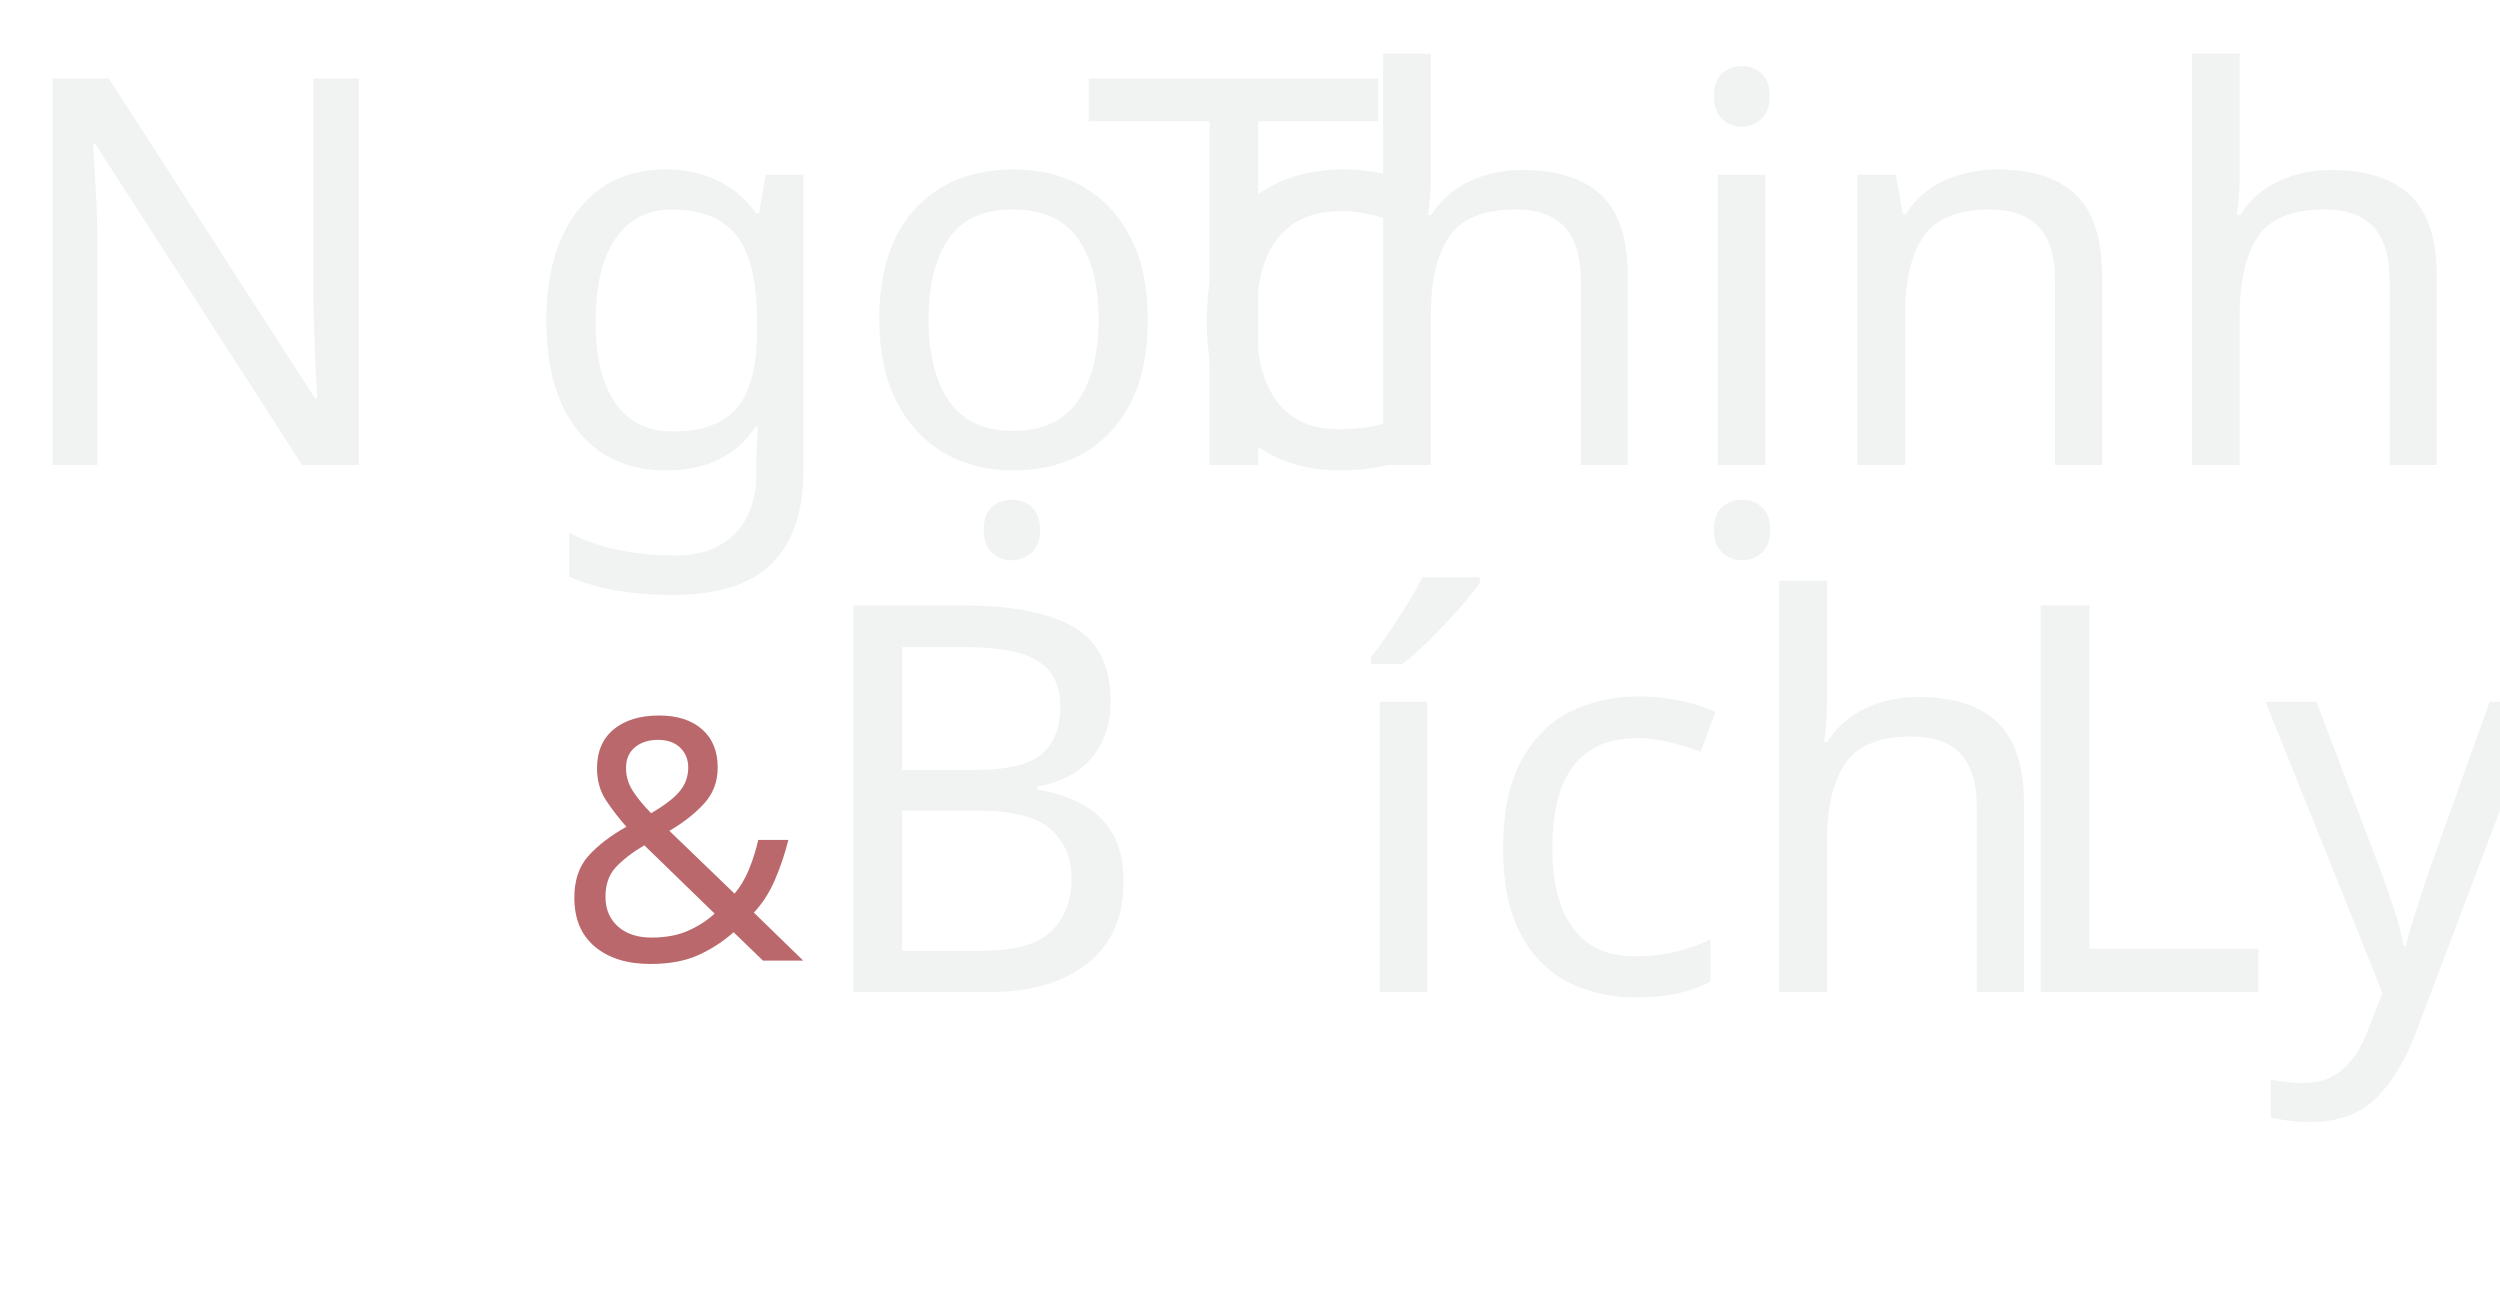
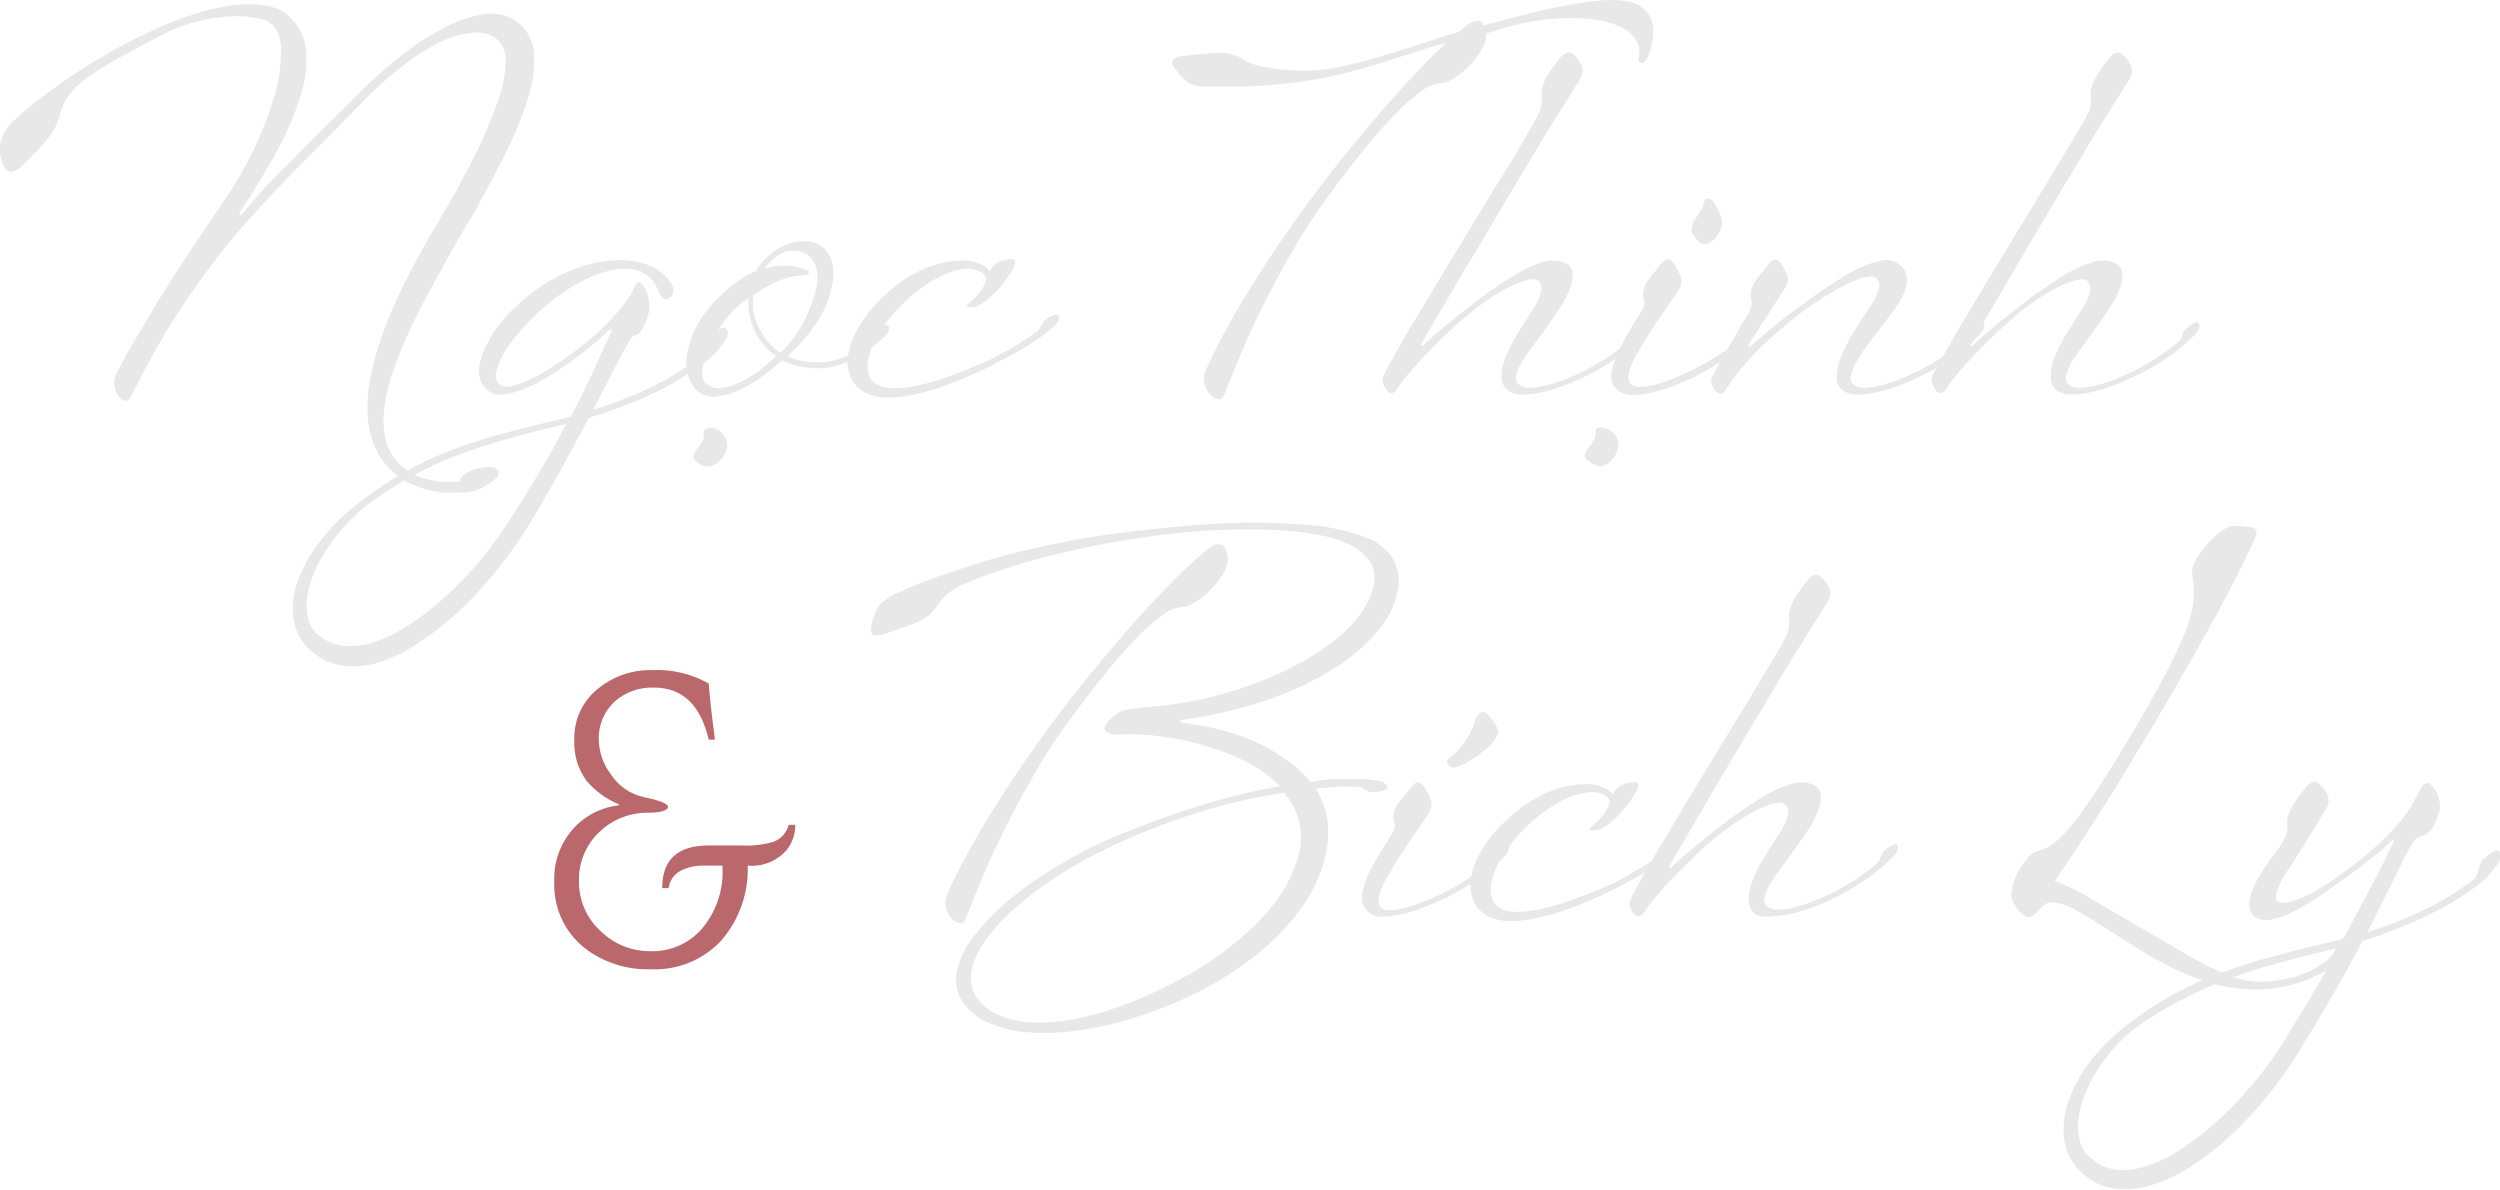
- <svg xmlns="http://www.w3.org/2000/svg" viewBox="0 0 442.74 231.54">
+ <svg xmlns="http://www.w3.org/2000/svg" viewBox="0 0 204.59 97.36">
  <defs>
-     <style>.cls-1{font-size:59.88px;fill:#ba686b;font-family:SFUNovareseBook, SFU Novarese;}.cls-2{font-size:95.88px;fill:#f1f2f2;font-family:SheliaVNF, Shelia VNF;}.cls-3{letter-spacing:0.05em;}.cls-4{letter-spacing:0.11em;}.cls-5{letter-spacing:0.02em;}.cls-6{letter-spacing:0.06em;}.cls-7{letter-spacing:0em;}</style>
+     <style>.cls-1{fill:#e8e8e8;}.cls-2{fill:#ba686b;}</style>
  </defs>
  <g id="Layer_2" data-name="Layer 2">
-     <g id="_1" data-name="1">
-       <text class="cls-1" transform="translate(98.54 170.12)">&amp;</text>
-       <text class="cls-2" transform="translate(0 82.35)">
-         <tspan class="cls-3">N</tspan>
-         <tspan x="91.48" y="0">gọc</tspan>
-         <tspan class="cls-4" x="191.86" y="0">T</tspan>
-         <tspan x="236.8" y="0">hịnh</tspan>
-       </text>
-       <text class="cls-2" transform="translate(141.84 175.68)">
-         <tspan class="cls-5">B</tspan>
-         <tspan x="94.34" y="0">ích </tspan>
-         <tspan class="cls-6" x="210.26" y="0">L</tspan>
-         <tspan class="cls-7" x="259.28" y="0">y</tspan>
-       </text>
+     <g id="BAO">
+       <path class="cls-1" d="M29.72,8.28l-2.43,2.49c-.7.7-1.31,1.32-1.84,1.87L24,14.09l-1.18,1.22c-.38.39-.75.79-1.12,1.19l-1.25,1.37c-1.08,1.2-2.11,2.45-3.08,3.73s-1.86,2.55-2.68,3.81-1.56,2.49-2.22,3.69-1.24,2.31-1.73,3.32c-.14.29-.31.41-.52.37a.91.91,0,0,1-.55-.4,2,2,0,0,1-.31-.89,1.65,1.65,0,0,1,.24-1.08c.3-.57.6-1.12.9-1.66s.62-1.11,1-1.7l1.11-1.88c.4-.66.87-1.41,1.4-2.24s1.14-1.77,1.82-2.8,1.47-2.2,2.37-3.5a33.15,33.15,0,0,0,2.72-4.73,29.16,29.16,0,0,0,1.6-4.26A13.2,13.2,0,0,0,23,4.28a3.5,3.5,0,0,0-.53-2.09,2.46,2.46,0,0,0-1.37-.7,8.72,8.72,0,0,0-2.25-.15,14.26,14.26,0,0,0-2.75.42,12.57,12.57,0,0,0-2.8,1.08c-1.35.69-2.5,1.3-3.46,1.84A26.75,26.75,0,0,0,7.42,6.16,8.93,8.93,0,0,0,5.89,7.47a3.84,3.84,0,0,0-.78,1.29c-.14.42-.25.75-.33,1a4.05,4.05,0,0,1-.31.76,5.23,5.23,0,0,1-.56.82c-.24.3-.6.7-1.07,1.19s-.66.7-1,1a1.87,1.87,0,0,1-.79.51.55.55,0,0,1-.61-.23A3.22,3.22,0,0,1,0,12.54a2.07,2.07,0,0,1,0-.66,2.93,2.93,0,0,1,.2-.7,5.49,5.49,0,0,1,.33-.64A2.72,2.72,0,0,1,1,10c.28-.28.76-.7,1.44-1.28S4,7.52,5,6.8,7.24,5.3,8.61,4.5a43.57,43.57,0,0,1,4.54-2.31A27.06,27.06,0,0,1,16.42,1a15.91,15.91,0,0,1,2.93-.6,8.72,8.72,0,0,1,2.42.06,3.56,3.56,0,0,1,1.73.74A4.23,4.23,0,0,1,25,3.86a8.78,8.78,0,0,1-.31,3.65,23.69,23.69,0,0,1-1.86,4.54,57.76,57.76,0,0,1-3.17,5.25c-.08.11-.1.21-.05.27s.12.05.24-.08q1-1.24,2-2.31T24,13c.72-.73,1.5-1.52,2.34-2.35l2.86-2.85A37.09,37.09,0,0,1,33,4.43a21.54,21.54,0,0,1,3.59-2.28,9.47,9.47,0,0,1,3.11-1,3.65,3.65,0,0,1,2.39.48A3.41,3.41,0,0,1,43.66,4.1a9,9,0,0,1-.41,3.8,29.63,29.63,0,0,1-2.06,5c-.94,1.86-2,3.9-3.34,6.1q-1.22,2.1-2.32,4.11c-.74,1.35-1.4,2.65-2,3.9a36.87,36.87,0,0,0-1.43,3.57,13.61,13.61,0,0,0-.68,3.13,6.69,6.69,0,0,0,.24,2.61,4.11,4.11,0,0,0,1.4,2,4.21,4.21,0,0,0,1.46.78A8.53,8.53,0,0,0,36,39.4a9.53,9.53,0,0,0,1.6,0,.94.94,0,0,1,.19-.35,1.51,1.51,0,0,1,.34-.32,2.31,2.31,0,0,1,.61-.3A4.16,4.16,0,0,1,40,38.22a1.13,1.13,0,0,1,.63.14.41.41,0,0,1,.18.37.6.6,0,0,1-.19.38A5.64,5.64,0,0,1,39.3,40a3.84,3.84,0,0,1-1.66.32c-.33,0-.71,0-1.14,0a9.11,9.11,0,0,1-1.33-.2,8.63,8.63,0,0,1-1.39-.45,5.32,5.32,0,0,1-1.3-.79,5.85,5.85,0,0,1-1.79-2.28,8,8,0,0,1-.62-2.95,13.88,13.88,0,0,1,.39-3.45,27.48,27.48,0,0,1,1.21-3.83,44.6,44.6,0,0,1,1.89-4.1c.72-1.4,1.52-2.8,2.38-4.22q1.7-2.88,2.93-5.36a36.91,36.91,0,0,0,1.87-4.39,10.39,10.39,0,0,0,.64-3.22,2.27,2.27,0,0,0-.73-1.89,2.73,2.73,0,0,0-1.87-.52,6.94,6.94,0,0,0-2.56.68,16.65,16.65,0,0,0-3.08,1.9A31.37,31.37,0,0,0,29.72,8.28Z" />
+       <path class="cls-1" d="M50,27.24c.07-.14.08-.22,0-.26s-.12,0-.2.07c-.37.36-.83.77-1.37,1.22s-1.12.9-1.74,1.34-1.25.86-1.9,1.26a13.28,13.28,0,0,1-1.88.95,5.92,5.92,0,0,1-1.66.45A1.66,1.66,0,0,1,40,32a1.87,1.87,0,0,1-.72-1,3,3,0,0,1,0-1.36,6.62,6.62,0,0,1,.61-1.55,10.9,10.9,0,0,1,1-1.59A13.27,13.27,0,0,1,42.32,25a12.09,12.09,0,0,1,1.49-1.24,13.75,13.75,0,0,1,3.45-1.83,10.56,10.56,0,0,1,3.24-.64,6.3,6.3,0,0,1,2.67.45,3.66,3.66,0,0,1,1.74,1.46.91.91,0,0,1,.19.78.67.67,0,0,1-.43.44.37.37,0,0,1-.51-.12,3.24,3.24,0,0,1-.39-.73,2.42,2.42,0,0,0-1.06-1.2A3.26,3.26,0,0,0,50.86,22a7.84,7.84,0,0,0-2.55.68,14.48,14.48,0,0,0-3.15,1.94,17.74,17.74,0,0,0-2.16,2,14.52,14.52,0,0,0-1.59,2,5.59,5.59,0,0,0-.78,1.74,1,1,0,0,0,.25,1.1,1.18,1.18,0,0,0,.95.14,6.25,6.25,0,0,0,1.42-.48,13.93,13.93,0,0,0,1.69-.93q.89-.55,1.74-1.17c.57-.41,1.1-.82,1.59-1.24s.91-.79,1.24-1.12c.48-.5.88-.93,1.17-1.29s.54-.67.71-.92a5,5,0,0,0,.37-.6l.14-.35a.72.72,0,0,1,.19-.31.28.28,0,0,1,.23-.07.73.73,0,0,1,.31.25,3,3,0,0,1,.48,1.22A2.59,2.59,0,0,1,53,25.91c0,.13-.1.28-.17.46s-.17.35-.26.52a2,2,0,0,1-.33.42.35.35,0,0,1-.34.14c-.07,0-.2.13-.38.44s-.43.72-.72,1.26-.63,1.19-1,1.94-.8,1.56-1.26,2.45a34.18,34.18,0,0,0,3.31-1.21c1-.41,1.82-.82,2.54-1.21A19.21,19.21,0,0,0,56.2,30l1.15-.82a.8.8,0,0,0,.27-.37l.15-.49c0-.16.11-.32.17-.48a1,1,0,0,1,.26-.37l.48-.38a1.36,1.36,0,0,1,.4-.24.34.34,0,0,1,.3,0,.51.51,0,0,1,.19.36,1,1,0,0,1-.12.46,4.33,4.33,0,0,1-.42.64,5.91,5.91,0,0,1-.64.72,10.13,10.13,0,0,1-.79.68l-1.11.76a19.34,19.34,0,0,1-1.87,1.13q-1.14.61-2.73,1.29a38.74,38.74,0,0,1-3.69,1.29c-.73,1.39-1.54,2.88-2.41,4.45S44,41.82,43,43.41A34.79,34.79,0,0,1,40.37,47a29.73,29.73,0,0,1-3,3.19,24.5,24.5,0,0,1-3.21,2.48A12.88,12.88,0,0,1,31,54.21a6.74,6.74,0,0,1-3,.26,4.82,4.82,0,0,1-2.59-1.26A4.29,4.29,0,0,1,24,50.53a6.76,6.76,0,0,1,.46-3.23,12.44,12.44,0,0,1,2-3.34,17.74,17.74,0,0,1,3.15-3,30.59,30.59,0,0,1,3.57-2.37,27.92,27.92,0,0,1,3.7-1.73,41.1,41.1,0,0,1,4.34-1.4q2.39-.63,5.5-1.36c.75-1.45,1.39-2.76,1.92-3.92S49.59,28,50,27.24Zm-8.53,15.7q1.5-2.31,2.72-4.37t2.15-3.89c-1.87.45-3.56.88-5.07,1.31s-2.91.9-4.2,1.41a27.58,27.58,0,0,0-3.63,1.71,32.94,32.94,0,0,0-3.38,2.2,15.14,15.14,0,0,0-3.27,3.56,12.52,12.52,0,0,0-1.09,2,7.49,7.49,0,0,0-.56,2,4.57,4.57,0,0,0,.07,1.74A2.42,2.42,0,0,0,26,51.92a3.75,3.75,0,0,0,2.22.94,6.32,6.32,0,0,0,2.62-.39A13,13,0,0,0,33.69,51a24.21,24.21,0,0,0,2.85-2.25A30.43,30.43,0,0,0,39.19,46,32.29,32.29,0,0,0,41.46,42.94Z" />
+       <path class="cls-1" d="M68,23.75a8.19,8.19,0,0,1-1.29,2.83,14.66,14.66,0,0,1-2.28,2.57,5,5,0,0,0,1.62.45,6.29,6.29,0,0,0,1.68,0,6.39,6.39,0,0,0,1.63-.5,6.73,6.73,0,0,0,1.49-.92.92.92,0,0,0,.23-.28,1.22,1.22,0,0,0,.1-.24,1.15,1.15,0,0,1,.12-.25,1,1,0,0,1,.24-.27,2.54,2.54,0,0,1,.85-.51c.22-.07.35,0,.37.21s-.14.51-.52.85a13.35,13.35,0,0,1-1.43,1.11,7.25,7.25,0,0,1-3.17,1.3A6.59,6.59,0,0,1,64,29.49a18.73,18.73,0,0,1-1.59,1.28,11.21,11.21,0,0,1-1.92,1.15,6.22,6.22,0,0,1-2,.54A2,2,0,0,1,57,31.92a2.65,2.65,0,0,1-.69-1.26,4.17,4.17,0,0,1-.06-1.81A7.74,7.74,0,0,1,57,26.7a9.85,9.85,0,0,1,1.74-2.29A15.49,15.49,0,0,1,60.38,23a8.51,8.51,0,0,1,1.52-.86,4.71,4.71,0,0,1,1.24-1.41,5,5,0,0,1,1.51-.82,3.64,3.64,0,0,1,1.52-.15,2.2,2.2,0,0,1,1.25.55,2.41,2.41,0,0,1,.71,1.31A4.66,4.66,0,0,1,68,23.75ZM58.24,35a1.52,1.52,0,0,1,.63.25,1.43,1.43,0,0,1,.42.43,1.38,1.38,0,0,1,.2.53,1.16,1.16,0,0,1,0,.53A2.19,2.19,0,0,1,58.54,38,1.13,1.13,0,0,1,57.31,38a1.54,1.54,0,0,1-.52-.43.41.41,0,0,1,0-.39,1.66,1.66,0,0,1,.31-.5,6,6,0,0,0,.48-.74.81.81,0,0,0,0-.31,1,1,0,0,1,0-.3.3.3,0,0,1,.15-.21A.79.79,0,0,1,58.24,35Zm-.48-3.64a1.53,1.53,0,0,0,1.3.38,4.85,4.85,0,0,0,1.6-.5,9.06,9.06,0,0,0,1.58-1,16.46,16.46,0,0,0,1.28-1.09,4.71,4.71,0,0,1-1-.91,5.41,5.41,0,0,1-.75-1.15,5.59,5.59,0,0,1-.43-1.31,5.79,5.79,0,0,1-.1-1.37,6.91,6.91,0,0,0-1.37,1.15A10.47,10.47,0,0,0,58.78,27,10.27,10.27,0,0,0,58,28.4a8.11,8.11,0,0,0-.42,1.3,3.83,3.83,0,0,0-.1,1.06A1,1,0,0,0,57.76,31.4ZM66,22.09c.17.08.23.18.18.29s-.18.16-.4.16a5.42,5.42,0,0,0-1.9.37,9.52,9.52,0,0,0-2.22,1.25,4.2,4.2,0,0,0,0,1.37,4.94,4.94,0,0,0,.45,1.29A5.65,5.65,0,0,0,62.88,28a4.8,4.8,0,0,0,1,.89,10.87,10.87,0,0,0,1.9-2.57,11.73,11.73,0,0,0,1-2.67,3.18,3.18,0,0,0-.07-2,1.83,1.83,0,0,0-1-1,2.2,2.2,0,0,0-1.55,0A3.87,3.87,0,0,0,62.55,22a5,5,0,0,1,2-.24A4.51,4.51,0,0,1,66,22.09Z" />
+       <path class="cls-1" d="M81,22.21l.18-.3a1.16,1.16,0,0,1,.2-.25,1,1,0,0,1,.33-.21,3,3,0,0,1,.58-.17c.49-.12.75-.08.79.11s-.09.52-.41,1a11,11,0,0,1-.81,1.09,8.25,8.25,0,0,1-.88.89,3.92,3.92,0,0,1-.85.6,1.28,1.28,0,0,1-.77.18q-.35,0-.27-.12a3.42,3.42,0,0,1,.37-.35,8.24,8.24,0,0,0,.65-.66,3.26,3.26,0,0,0,.6-1.11c.06-.22-.08-.44-.42-.64A2.39,2.39,0,0,0,78.88,22a6.78,6.78,0,0,0-2.44.89,12.47,12.47,0,0,0-2.92,2.34,10.59,10.59,0,0,0-1.65,2.13,6.4,6.4,0,0,0-.78,1.86,2.62,2.62,0,0,0,0,1.42,1.3,1.3,0,0,0,.68.84,3.29,3.29,0,0,0,1.58.29,9.39,9.39,0,0,0,2.11-.3,19.56,19.56,0,0,0,2.43-.75c.84-.31,1.67-.66,2.49-1s1.6-.8,2.35-1.22a21.81,21.81,0,0,0,2-1.26A.75.75,0,0,0,85,27a2,2,0,0,0,.14-.25l.14-.26a.82.82,0,0,1,.26-.28,1.93,1.93,0,0,1,.8-.47.27.27,0,0,1,.34.26c0,.23-.18.5-.56.84a17.91,17.91,0,0,1-1.44,1.08c-.57.37-1.22.77-2,1.18s-1.52.82-2.34,1.21-1.66.74-2.52,1.07a23.64,23.64,0,0,1-2.49.79,12.34,12.34,0,0,1-2.28.36,4.41,4.41,0,0,1-1.84-.23,2.63,2.63,0,0,1-1.47-1.18,3.07,3.07,0,0,1-.36-1.87A6.24,6.24,0,0,1,70.14,27,10.54,10.54,0,0,1,72,24.56,12.37,12.37,0,0,1,73.81,23a11.12,11.12,0,0,1,1.79-1,9.34,9.34,0,0,1,1.69-.53,8.72,8.72,0,0,1,1.55-.15,3.12,3.12,0,0,1,1.38.28A1.86,1.86,0,0,1,81,22.21Z" />
+       <path class="cls-1" d="M119.42,2.59l.41-.36a2.63,2.63,0,0,1,.56-.38A1.16,1.16,0,0,1,121,1.7c.18,0,.32.13.42.37l3.38-.88C125.9.9,127,.66,128,.47A28.63,28.63,0,0,1,130.9.05a8.22,8.22,0,0,1,2.26.06,2.84,2.84,0,0,1,1.3.56,2.32,2.32,0,0,1,.67.91,2.54,2.54,0,0,1,.17,1.06,5.81,5.81,0,0,1-.12,1,4.92,4.92,0,0,1-.26.84,2.77,2.77,0,0,1-.22.44c-.15.19-.3.27-.45.23s-.19-.18-.15-.4a2,2,0,0,0-.26-1.55,3.16,3.16,0,0,0-1.34-1.06,7.41,7.41,0,0,0-2.15-.56,15,15,0,0,0-2.71-.07,20.28,20.28,0,0,0-3,.39,21.3,21.3,0,0,0-3,.85,2.21,2.21,0,0,1-.14.77,4.15,4.15,0,0,1-.5.94,6.55,6.55,0,0,1-.73.88,6.32,6.32,0,0,1-.83.75,4.76,4.76,0,0,1-.81.52,1.6,1.6,0,0,1-.68.2,3.12,3.12,0,0,0-1.74.73,17,17,0,0,0-2.23,2c-.81.85-1.67,1.85-2.59,3s-1.88,2.39-2.86,3.74a44.49,44.49,0,0,0-2.67,4.1q-1.26,2.17-2.33,4.31c-.72,1.42-1.35,2.78-1.91,4.1s-1,2.48-1.43,3.49c-.11.3-.28.43-.51.4a1,1,0,0,1-.64-.39,2.14,2.14,0,0,1-.46-.86,1.56,1.56,0,0,1,.07-1.06q.59-1.37,1.5-3.06t2.07-3.57q1.15-1.87,2.51-3.88c.91-1.33,1.86-2.67,2.86-4s1.83-2.39,2.78-3.56,1.89-2.29,2.81-3.35,1.84-2.06,2.72-3,1.7-1.75,2.46-2.46c-1,.27-1.89.54-2.77.84l-2.67.85c-.89.27-1.81.54-2.77.79a30.45,30.45,0,0,1-3.11.63c-1.11.17-2.33.31-3.66.4s-2.79.11-4.41.07A4.63,4.63,0,0,1,97.81,7a2.11,2.11,0,0,1-1-.6A4.85,4.85,0,0,1,96,5.34a.38.38,0,0,1,.13-.55,2.33,2.33,0,0,1,1-.25l1.77-.17a6.77,6.77,0,0,1,1.55,0,3.42,3.42,0,0,1,.88.26c.24.12.48.25.72.4a4,4,0,0,0,1.07.38,16,16,0,0,0,2.44.33,13.44,13.44,0,0,0,2.29,0,18.2,18.2,0,0,0,2.33-.38c.8-.18,1.65-.41,2.58-.68s1.93-.57,3-.91S118.05,3,119.42,2.59Z" />
+       <path class="cls-1" d="M123.62,32.08a1.3,1.3,0,0,1-.73-1.08,3.9,3.9,0,0,1,.26-1.6,11.6,11.6,0,0,1,.92-1.89c.39-.66.81-1.32,1.26-2a4.66,4.66,0,0,0,.79-1.67.93.93,0,0,0-.21-.85.79.79,0,0,0-.67-.12,4.6,4.6,0,0,0-1.18.36,13,13,0,0,0-1.58.83,18.77,18.77,0,0,0-1.85,1.3c-.64.5-1.28,1.05-1.94,1.66s-1.26,1.22-1.85,1.82-1.09,1.18-1.55,1.72a13,13,0,0,0-1,1.33c-.14.21-.28.3-.43.28a.57.57,0,0,1-.38-.24,1.77,1.77,0,0,1-.27-.49.88.88,0,0,1-.07-.45,3.3,3.3,0,0,1,.31-.71l.7-1.27.85-1.5c.3-.52.58-1,.83-1.38l.65-1.08c.32-.54.72-1.19,1.19-2l1.52-2.51c.56-.91,1.12-1.84,1.69-2.78l1.66-2.73L124,12.7,125,10.93c.29-.46.45-.74.49-.82l.34-.61a2.81,2.81,0,0,0,.22-.51,2.29,2.29,0,0,0,.11-.52,3.71,3.71,0,0,0,0-.65,1.72,1.72,0,0,1,.07-.74,4.17,4.17,0,0,1,.33-.76,8.9,8.9,0,0,1,.49-.76l.54-.73c.36-.47.68-.63,1-.49a2.38,2.38,0,0,1,.83,1,.87.87,0,0,1,.07.65,1.9,1.9,0,0,1-.2.5c-.06.12-.2.35-.41.67l-.71,1.12c-.26.43-.54.87-.83,1.33l-.81,1.3L125,13.47l-1.65,2.76c-.57.95-1.13,1.9-1.69,2.85S120.55,21,120,21.83l-1.44,2.46-1.16,2c-.34.57-.6,1-.79,1.35a5.17,5.17,0,0,0-.3.52.18.18,0,0,0,0,.14s.06,0,.13,0l.43-.42.73-.64c.31-.26.68-.58,1.13-.94s1-.79,1.62-1.28,1.27-1,2-1.46a20.82,20.82,0,0,1,2-1.28,8.61,8.61,0,0,1,1.86-.81,2.74,2.74,0,0,1,1.54-.07c.56.16.87.45.93.86a2.72,2.72,0,0,1-.21,1.38,8.23,8.23,0,0,1-.83,1.57c-.35.54-.67,1-.94,1.39s-.72,1-1.11,1.51a16.87,16.87,0,0,0-1,1.44,3.71,3.71,0,0,0-.51,1.2.7.7,0,0,0,.35.81,1.26,1.26,0,0,0,.78.18,5.85,5.85,0,0,0,1.15-.16,10.51,10.51,0,0,0,1.39-.41c.49-.18,1-.39,1.48-.63a18.41,18.41,0,0,0,2.52-1.42A14.83,14.83,0,0,0,133.2,28a.94.94,0,0,0,.23-.29l.11-.27a1.39,1.39,0,0,1,.1-.26.81.81,0,0,1,.23-.28,2.84,2.84,0,0,1,.78-.5c.17-.06.27,0,.3.25s-.11.47-.42.79a14,14,0,0,1-1.24,1.12c-.32.26-.79.61-1.4,1A17.83,17.83,0,0,1,129.32,31a16.46,16.46,0,0,1-1.66.68,13.22,13.22,0,0,1-1.64.46,7.53,7.53,0,0,1-1.41.15A2.07,2.07,0,0,1,123.62,32.08Z" />
+       <path class="cls-1" d="M131.19,35a1.48,1.48,0,0,1,.62.25,1.6,1.6,0,0,1,.43.43,1.56,1.56,0,0,1,.2.53,1.16,1.16,0,0,1-.05.53,2.18,2.18,0,0,1-.9,1.26,1.15,1.15,0,0,1-1.24-.09,1.65,1.65,0,0,1-.52-.43.44.44,0,0,1,0-.39,1.9,1.9,0,0,1,.31-.5,4.32,4.32,0,0,0,.48-.74.65.65,0,0,0,.05-.31,1.42,1.42,0,0,1,0-.3.34.34,0,0,1,.16-.21A.78.78,0,0,1,131.19,35ZM134,26a8.67,8.67,0,0,0,.5-.82,1,1,0,0,0,0-.8,1.24,1.24,0,0,1,0-.66,2.85,2.85,0,0,1,.27-.63,7.13,7.13,0,0,1,.48-.65c.2-.23.4-.48.6-.74a3.21,3.21,0,0,1,.36-.37.38.38,0,0,1,.35-.11.76.76,0,0,1,.4.31,5.5,5.5,0,0,1,.47.86,1.23,1.23,0,0,1,.16.65,1,1,0,0,1-.11.49c-.06.11-.17.29-.34.54s-.35.52-.55.81l-.6.87-.49.73c-.08.14-.22.35-.41.63s-.38.58-.58.91-.4.68-.59,1a9.17,9.17,0,0,0-.47,1,2.87,2.87,0,0,0-.18.88.63.63,0,0,0,.24.58,1.1,1.1,0,0,0,.73.18,5.39,5.39,0,0,0,1.11-.16,12.58,12.58,0,0,0,1.37-.44c.49-.19,1-.4,1.48-.64a17.67,17.67,0,0,0,2.51-1.42A15.68,15.68,0,0,0,142.18,28a.79.79,0,0,0,.25-.29,1.3,1.3,0,0,0,.1-.27,1.34,1.34,0,0,1,.09-.26.79.79,0,0,1,.25-.28,2.83,2.83,0,0,1,.77-.5c.17-.06.26,0,.29.25s-.11.47-.41.79a16,16,0,0,1-1.25,1.12c-.32.26-.79.61-1.39,1A18.2,18.2,0,0,1,138.32,31c-.54.25-1.09.48-1.65.68a13.9,13.9,0,0,1-1.6.47,6.64,6.64,0,0,1-1.38.17,2,2,0,0,1-1-.17,1.67,1.67,0,0,1-.74-.78,2,2,0,0,1,0-1.2,7.66,7.66,0,0,1,.65-1.74A27.1,27.1,0,0,1,134,26Zm6.22-9.5c.05.1.14.24.25.42a3.49,3.49,0,0,1,.29.58,2.89,2.89,0,0,1,.16.66,1.24,1.24,0,0,1-.12.65,2.24,2.24,0,0,1-1,1.11c-.36.15-.7,0-1-.38a2.81,2.81,0,0,1-.34-.53.81.81,0,0,1,0-.46,1.54,1.54,0,0,1,.22-.53c.11-.19.27-.44.46-.75a1.08,1.08,0,0,0,.24-.4c0-.07,0-.17.08-.33a.38.38,0,0,1,.34-.29A.56.56,0,0,1,140.19,16.49Z" />
+       <path class="cls-1" d="M151,32.08a1.29,1.29,0,0,1-.7-1.13,4.23,4.23,0,0,1,.35-1.7,13,13,0,0,1,1-2c.42-.7.85-1.37,1.29-2a4.73,4.73,0,0,0,.82-1.65.86.86,0,0,0-.21-.86,1,1,0,0,0-.72-.09,4.74,4.74,0,0,0-1.19.37,13.34,13.34,0,0,0-1.59.81c-.59.34-1.23.75-1.91,1.22s-1.36,1-2,1.54-1.33,1.13-1.95,1.73a23.77,23.77,0,0,0-1.69,1.83,15.6,15.6,0,0,0-1.31,1.8c-.14.21-.28.3-.43.28a.64.64,0,0,1-.39-.24,1.37,1.37,0,0,1-.27-.49.86.86,0,0,1-.06-.45,3.3,3.3,0,0,1,.2-.45c.12-.24.26-.51.43-.82s.35-.65.56-1,.41-.7.59-1l.51-.87.33-.56a5.56,5.56,0,0,0,.56-1,1.44,1.44,0,0,0,.09-.95,1.15,1.15,0,0,1,0-.66,2.14,2.14,0,0,1,.27-.63,4.67,4.67,0,0,1,.48-.65l.6-.74a2.54,2.54,0,0,1,.35-.37.37.37,0,0,1,.34-.11.79.79,0,0,1,.39.31,4.69,4.69,0,0,1,.48.86.88.88,0,0,1,.07.65,1.81,1.81,0,0,1-.2.49l-.31.49c-.15.24-.33.52-.54.83l-.65,1c-.23.34-.45.67-.65,1s-.38.58-.53.83a5.57,5.57,0,0,0-.29.49c0,.08-.05.14,0,.17s.08,0,.15,0c.26-.26.78-.72,1.55-1.37s1.76-1.42,3-2.29c.66-.5,1.36-1,2.11-1.45A18.71,18.71,0,0,1,152,22a8.11,8.11,0,0,1,1.88-.65,1.73,1.73,0,0,1,1.33.13,1.67,1.67,0,0,1,.82,1.1,2.4,2.4,0,0,1-.17,1.28,5.87,5.87,0,0,1-.71,1.29l-.83,1.13c-.37.47-.75,1-1.17,1.52s-.78,1.06-1.08,1.55a4.58,4.58,0,0,0-.59,1.34.73.73,0,0,0,.32.87,1.26,1.26,0,0,0,.78.18,5.85,5.85,0,0,0,1.15-.16,10.51,10.51,0,0,0,1.39-.41c.49-.18,1-.39,1.48-.63a17.83,17.83,0,0,0,2.52-1.42A14.83,14.83,0,0,0,160.62,28a.81.81,0,0,0,.23-.29,2.57,2.57,0,0,0,.11-.27,1.39,1.39,0,0,1,.1-.26.81.81,0,0,1,.23-.28,2.84,2.84,0,0,1,.78-.5c.17-.06.27,0,.3.25s-.11.47-.42.79a14,14,0,0,1-1.24,1.12c-.32.26-.79.61-1.39,1A18,18,0,0,1,156.74,31a16.46,16.46,0,0,1-1.66.68,13.22,13.22,0,0,1-1.64.46,7.53,7.53,0,0,1-1.41.15A2.1,2.1,0,0,1,151,32.08Z" />
+       <path class="cls-1" d="M168.54,32.08a1.29,1.29,0,0,1-.72-1.08,3.74,3.74,0,0,1,.26-1.6,11.5,11.5,0,0,1,.91-1.89c.4-.66.82-1.32,1.26-2a4.66,4.66,0,0,0,.79-1.67.9.9,0,0,0-.21-.85.76.76,0,0,0-.66-.12,4.66,4.66,0,0,0-1.19.36,13,13,0,0,0-1.58.83,18.77,18.77,0,0,0-1.85,1.3c-.64.5-1.28,1.05-1.93,1.66s-1.27,1.22-1.85,1.82-1.1,1.18-1.55,1.72a13.4,13.4,0,0,0-1,1.33c-.14.21-.28.3-.43.28a.59.59,0,0,1-.38-.24,1.77,1.77,0,0,1-.27-.49.77.77,0,0,1-.06-.45,2.48,2.48,0,0,1,.31-.71c.19-.37.43-.79.7-1.27l.85-1.5c.3-.52.57-1,.82-1.38l.65-1.08,1.19-2,1.53-2.51,1.68-2.78,1.66-2.73,1.45-2.4c.42-.71.77-1.3,1.06-1.77l.49-.82c.12-.23.23-.44.33-.61A2.87,2.87,0,0,0,171,9a2.28,2.28,0,0,0,.1-.52,2.94,2.94,0,0,0,0-.65,1.89,1.89,0,0,1,.07-.74,3.63,3.63,0,0,1,.34-.76,6.88,6.88,0,0,1,.48-.76c.19-.25.36-.49.55-.73.36-.47.67-.63,1-.49a2.32,2.32,0,0,1,.83,1,.87.87,0,0,1,.08.65,2.33,2.33,0,0,1-.2.5c-.07.12-.21.35-.42.67s-.44.7-.7,1.12-.54.87-.84,1.33l-.81,1.3-1.5,2.51-1.66,2.76-1.69,2.85L165,21.83l-1.45,2.46-1.16,2c-.33.57-.6,1-.79,1.35s-.29.5-.29.52-.06.11,0,.14.05,0,.12,0l.44-.42c.18-.16.42-.38.73-.64s.67-.58,1.12-.94,1-.79,1.62-1.28,1.27-1,2-1.46a22.14,22.14,0,0,1,2-1.28,8.61,8.61,0,0,1,1.86-.81,2.78,2.78,0,0,1,1.55-.07c.55.16.86.45.92.86a2.6,2.6,0,0,1-.2,1.38,8.3,8.3,0,0,1-.84,1.57c-.35.54-.66,1-.94,1.39s-.72,1-1.1,1.51a17.15,17.15,0,0,0-1,1.44,3.71,3.71,0,0,0-.51,1.2.71.71,0,0,0,.35.81,1.26,1.26,0,0,0,.78.18,5.94,5.94,0,0,0,1.16-.16,10,10,0,0,0,1.38-.41c.49-.18,1-.39,1.49-.63a18.25,18.25,0,0,0,2.51-1.42,16.59,16.59,0,0,0,1.5-1.13,1.12,1.12,0,0,0,.23-.29l.1-.27a2.77,2.77,0,0,1,.1-.26,1,1,0,0,1,.23-.28,2.84,2.84,0,0,1,.78-.5c.18-.06.28,0,.3.25s-.11.47-.41.79a14.32,14.32,0,0,1-1.25,1.12c-.32.26-.78.61-1.39,1A17.49,17.49,0,0,1,174.24,31a17.28,17.28,0,0,1-1.65.68,14.26,14.26,0,0,1-1.64.46,7.63,7.63,0,0,1-1.42.15A2.1,2.1,0,0,1,168.54,32.08Z" />
+       <path class="cls-1" d="M107.68,64.56a6.63,6.63,0,0,1,1,2.94,8.86,8.86,0,0,1-.6,3.83,12.42,12.42,0,0,1-1.87,3.36,19.37,19.37,0,0,1-2.85,3,26,26,0,0,1-3.53,2.51,31.13,31.13,0,0,1-4,2,34.64,34.64,0,0,1-4.12,1.42,27.9,27.9,0,0,1-4,.78,18.9,18.9,0,0,1-3.58.08,9.74,9.74,0,0,1-2.92-.65,4.94,4.94,0,0,1-2.54-2,3.4,3.4,0,0,1-.33-2.51,7.38,7.38,0,0,1,1.44-2.81,19.59,19.59,0,0,1,2.79-2.85A30,30,0,0,1,86.33,71a33.81,33.81,0,0,1,4.11-2.18A73.54,73.54,0,0,1,98,66a50.86,50.86,0,0,1,6.75-1.66,10.26,10.26,0,0,0-2.75-2A20.08,20.08,0,0,0,98.52,61a23.06,23.06,0,0,0-3.6-.75,19.66,19.66,0,0,0-3.25-.15,1.81,1.81,0,0,1-1.11-.17.42.42,0,0,1-.13-.5,1.75,1.75,0,0,1,.45-.59c.22-.2.42-.37.58-.49a2.06,2.06,0,0,1,.72-.26c.31-.06.68-.12,1.1-.17l1.41-.14c.52,0,1.08-.12,1.68-.2a28,28,0,0,0,3.31-.69,28.75,28.75,0,0,0,3.44-1.12,27.48,27.48,0,0,0,3.3-1.53,18.24,18.24,0,0,0,2.85-1.87,11.41,11.41,0,0,0,2.09-2.15,6,6,0,0,0,1.06-2.39,3,3,0,0,0,0-1.19,2.55,2.55,0,0,0-.66-1.13,4.94,4.94,0,0,0-1.43-1,10.53,10.53,0,0,0-2.38-.73,25.35,25.35,0,0,0-3.5-.4c-1.36-.07-3-.06-4.78,0s-3.51.24-5.22.47-3.33.5-4.88.81-3,.65-4.34,1-2.52.72-3.56,1.07-1.91.68-2.6,1a6.29,6.29,0,0,0-1.41.77,4.12,4.12,0,0,0-.79.82c-.16.23-.32.45-.48.65a3.09,3.09,0,0,1-.7.61,7.36,7.36,0,0,1-1.42.64c-.65.24-1.2.43-1.64.58a2.36,2.36,0,0,1-1,.19c-.23,0-.35-.17-.36-.44a4.3,4.3,0,0,1,.33-1.31,2.21,2.21,0,0,1,.64-1,4.69,4.69,0,0,1,1-.63l1.37-.6c.68-.29,1.56-.63,2.65-1s2.38-.8,3.89-1.25,3.19-.85,5.07-1.24,3.94-.74,6.19-1S97,43,99.59,42.85a54.77,54.77,0,0,1,7.46.11,16.88,16.88,0,0,1,4.67,1A4.4,4.4,0,0,1,114,45.72a3.83,3.83,0,0,1,.41,2.46,7.06,7.06,0,0,1-1.5,3.26,14.14,14.14,0,0,1-3.54,3.13A25.92,25.92,0,0,1,104,57.18a36.57,36.57,0,0,1-7.2,1.72c-.15,0-.23.07-.23.13s.08.09.23.12a23.89,23.89,0,0,1,2.58.45,18.73,18.73,0,0,1,2.88.9A15.81,15.81,0,0,1,105,62a9.2,9.2,0,0,1,2.26,2c.35-.07.7-.13,1.06-.17l1.05-.09c.34,0,.65,0,.94,0s.53,0,.73,0c.71,0,1.27.09,1.67.14a1,1,0,0,1,.77.37c.11.17.06.31-.16.41a2.41,2.41,0,0,1-1,.16.82.82,0,0,1-.35-.06,1.41,1.41,0,0,1-.24-.13,1.61,1.61,0,0,0-.26-.15,2.18,2.18,0,0,0-.39-.1l-.68,0a8.42,8.42,0,0,0-.86,0l-1,.08C108.28,64.46,108,64.5,107.68,64.56Zm-7.49-19.79a1.73,1.73,0,0,1,.29,1.07,3,3,0,0,1-.62,1.48,6.62,6.62,0,0,1-.73.89,8.23,8.23,0,0,1-.84.75,5.42,5.42,0,0,1-.82.51,1.47,1.47,0,0,1-.69.2,3.2,3.2,0,0,0-1.73.73,15.92,15.92,0,0,0-2.23,2c-.81.85-1.67,1.85-2.6,3s-1.87,2.4-2.85,3.74a42.67,42.67,0,0,0-2.67,4.11q-1.26,2.17-2.33,4.3C81.65,69,81,70.35,80.45,71.67s-1,2.48-1.42,3.49c-.11.29-.28.42-.5.39a1,1,0,0,1-.64-.38,2.17,2.17,0,0,1-.47-.86,1.56,1.56,0,0,1,.07-1.06c.39-.92.89-1.94,1.5-3.07s1.3-2.32,2.07-3.57,1.6-2.53,2.51-3.87,1.86-2.67,2.86-4,2.16-2.81,3.29-4.17,2.21-2.65,3.28-3.84,2.09-2.27,3.07-3.25a32.85,32.85,0,0,1,2.63-2.42c.12-.1.25-.19.38-.28a1.71,1.71,0,0,1,.4-.21.72.72,0,0,1,.38,0A.5.5,0,0,1,100.19,44.77Zm-9.5,24.61a36.52,36.52,0,0,0-4,2.22,29,29,0,0,0-3.41,2.53,17.2,17.2,0,0,0-2.49,2.62,6.88,6.88,0,0,0-1.25,2.52,3,3,0,0,0,.27,2.19,4.07,4.07,0,0,0,2.08,1.66,7.36,7.36,0,0,0,2.7.55,15.18,15.18,0,0,0,3.28-.26,24.47,24.47,0,0,0,3.63-1,31.59,31.59,0,0,0,3.72-1.57,35.06,35.06,0,0,0,3.57-2,28.18,28.18,0,0,0,3.17-2.43,19.22,19.22,0,0,0,2.51-2.72A11,11,0,0,0,106,70.81a5.64,5.64,0,0,0-.91-5.94,46.53,46.53,0,0,0-7,1.61A56.82,56.82,0,0,0,90.69,69.38Z" />
+       <path class="cls-1" d="M113.56,68.82c.21-.32.37-.59.5-.82a1,1,0,0,0,0-.8,1.18,1.18,0,0,1,0-.67,2.09,2.09,0,0,1,.27-.62,4.19,4.19,0,0,1,.48-.66l.6-.73a3.41,3.41,0,0,1,.35-.38.38.38,0,0,1,.36-.1.79.79,0,0,1,.39.31,4.54,4.54,0,0,1,.48.85,1.46,1.46,0,0,1,.16.66,1,1,0,0,1-.12.48,3.66,3.66,0,0,1-.33.55c-.17.24-.35.51-.55.81l-.6.87c-.21.29-.37.53-.49.73l-.41.62c-.19.28-.38.58-.58.92s-.4.68-.59,1a7.6,7.6,0,0,0-.47,1,3,3,0,0,0-.19.89.7.7,0,0,0,.24.58,1.26,1.26,0,0,0,.74.18,5.46,5.46,0,0,0,1.11-.17,10.61,10.61,0,0,0,1.36-.44,15.79,15.79,0,0,0,1.49-.63,19.36,19.36,0,0,0,2.51-1.42,15.4,15.4,0,0,0,1.48-1.14.66.66,0,0,0,.25-.29,2.13,2.13,0,0,0,.09-.27,1.72,1.72,0,0,1,.1-.26.77.77,0,0,1,.25-.28,2.93,2.93,0,0,1,.77-.5c.16,0,.26,0,.29.25a1.11,1.11,0,0,1-.42.79,13,13,0,0,1-1.25,1.12c-.31.27-.78.61-1.39,1a18.54,18.54,0,0,1-2.56,1.44c-.54.25-1.09.47-1.65.67a12.83,12.83,0,0,1-1.6.47,7.27,7.27,0,0,1-1.37.18,1.93,1.93,0,0,1-1-.18,1.65,1.65,0,0,1-.73-.78,1.94,1.94,0,0,1,0-1.19,8.34,8.34,0,0,1,.66-1.75A27.1,27.1,0,0,1,113.56,68.82Zm9-9.15a.48.48,0,0,1,0,.45,2.38,2.38,0,0,1-.24.45,4.13,4.13,0,0,1-.69.72c-.3.25-.61.48-.92.69a9.78,9.78,0,0,1-.88.53,2.6,2.6,0,0,1-.63.26.66.66,0,0,1-.42,0,.64.64,0,0,1-.27-.2.44.44,0,0,1-.1-.26.23.23,0,0,1,.11-.2,4.67,4.67,0,0,0,.7-.6,6.47,6.47,0,0,0,.64-.79,7.52,7.52,0,0,0,.54-.91,5.36,5.36,0,0,0,.38-1,.74.74,0,0,1,.37-.47.36.36,0,0,1,.44,0,3.31,3.31,0,0,1,.53.57A4.2,4.2,0,0,1,122.58,59.67Z" />
+       <path class="cls-1" d="M132,65l.18-.3a.87.87,0,0,1,.19-.25,1.53,1.53,0,0,1,.34-.2,2.68,2.68,0,0,1,.58-.18c.48-.11.75-.07.79.11s-.1.52-.42,1a9.94,9.94,0,0,1-.81,1.09,9.39,9.39,0,0,1-.87.9,5.14,5.14,0,0,1-.85.6,1.37,1.37,0,0,1-.77.18c-.24,0-.33-.06-.27-.13a2.51,2.51,0,0,1,.36-.34,6,6,0,0,0,.66-.67,3.24,3.24,0,0,0,.6-1.11c.05-.22-.09-.43-.43-.63a2.29,2.29,0,0,0-1.4-.22,6.73,6.73,0,0,0-2.44.88,12.27,12.27,0,0,0-2.92,2.34,11.7,11.7,0,0,0-1.66,2.13,7.29,7.29,0,0,0-.78,1.86,2.87,2.87,0,0,0,0,1.43,1.39,1.39,0,0,0,.69.84,3.36,3.36,0,0,0,1.58.29,10.09,10.09,0,0,0,2.11-.3,22.78,22.78,0,0,0,2.42-.75c.85-.31,1.68-.66,2.5-1s1.6-.79,2.34-1.22a22.68,22.68,0,0,0,2-1.25,1.1,1.1,0,0,0,.24-.25l.14-.25c0-.09.08-.17.13-.26a.83.83,0,0,1,.26-.28,1.88,1.88,0,0,1,.8-.47.26.26,0,0,1,.34.26c0,.22-.17.5-.56.83a17.57,17.57,0,0,1-1.43,1.08c-.57.38-1.23.77-2,1.19s-1.52.81-2.34,1.2-1.65.75-2.51,1.07a21,21,0,0,1-2.5.79,13.21,13.21,0,0,1-2.27.37,4.53,4.53,0,0,1-1.84-.23,2.71,2.71,0,0,1-1.48-1.19,3.12,3.12,0,0,1-.35-1.87,6.08,6.08,0,0,1,.76-2.27A10.1,10.1,0,0,1,123,67.38a12.27,12.27,0,0,1,1.83-1.52,11,11,0,0,1,1.78-1,8.07,8.07,0,0,1,1.7-.53,8.68,8.68,0,0,1,1.55-.16,3.33,3.33,0,0,1,1.38.28A2,2,0,0,1,132,65Z" />
+       <path class="cls-1" d="M143.83,74.91a1.31,1.31,0,0,1-.73-1.08,3.71,3.71,0,0,1,.26-1.6,10.77,10.77,0,0,1,.91-1.89q.6-1,1.26-2a4.47,4.47,0,0,0,.79-1.66.87.87,0,0,0-.21-.85.75.75,0,0,0-.66-.13,4.66,4.66,0,0,0-1.19.36,14,14,0,0,0-1.58.84,17.21,17.21,0,0,0-1.85,1.3c-.63.49-1.28,1-1.93,1.66s-1.27,1.22-1.85,1.82-1.1,1.17-1.55,1.71a14.69,14.69,0,0,0-1,1.33c-.14.21-.28.3-.42.28a.59.59,0,0,1-.39-.24,1.71,1.71,0,0,1-.27-.48.78.78,0,0,1-.06-.45,3,3,0,0,1,.31-.72l.7-1.27.85-1.49c.3-.52.57-1,.82-1.38l.66-1.09c.32-.54.72-1.19,1.18-2s1-1.6,1.53-2.52l1.68-2.77,1.67-2.73q.81-1.34,1.44-2.4c.42-.72.78-1.31,1.06-1.77s.45-.74.49-.82c.12-.24.24-.44.33-.62a2.87,2.87,0,0,0,.23-.51,1.78,1.78,0,0,0,.1-.52,2.85,2.85,0,0,0,0-.64,1.93,1.93,0,0,1,.08-.75,3.31,3.31,0,0,1,.33-.76,8.11,8.11,0,0,1,.49-.76q.27-.37.54-.72c.36-.47.68-.64,1-.49a2.27,2.27,0,0,1,.84,1,.84.84,0,0,1,.07.64,1.9,1.9,0,0,1-.2.5c-.07.13-.21.35-.41.68s-.45.7-.71,1.12l-.83,1.33-.81,1.3c-.48.77-1,1.61-1.51,2.5s-1.08,1.82-1.65,2.77-1.14,1.9-1.7,2.85l-1.62,2.74-1.44,2.46-1.17,2-.79,1.34c-.19.33-.29.51-.29.52a.21.21,0,0,0,0,.15s.05,0,.13,0l.43-.41.73-.65c.3-.26.68-.57,1.12-.93l1.62-1.29c.63-.48,1.28-1,2-1.46a21.85,21.85,0,0,1,2-1.27,8.61,8.61,0,0,1,1.86-.81,2.79,2.79,0,0,1,1.55-.08c.56.17.86.46.93.87a2.73,2.73,0,0,1-.21,1.38,8.87,8.87,0,0,1-.83,1.57c-.36.53-.67,1-.95,1.38s-.71,1-1.1,1.52a17.1,17.1,0,0,0-1,1.43,3.84,3.84,0,0,0-.51,1.21.7.7,0,0,0,.36.81,1.33,1.33,0,0,0,.78.17,5.12,5.12,0,0,0,1.15-.15,11.73,11.73,0,0,0,1.38-.42c.49-.18,1-.38,1.49-.62a19.36,19.36,0,0,0,2.51-1.42,13.87,13.87,0,0,0,1.5-1.14.76.76,0,0,0,.23-.29,2.33,2.33,0,0,0,.1-.27l.11-.26a.79.79,0,0,1,.23-.28,2.79,2.79,0,0,1,.78-.5c.17,0,.27,0,.3.25a1.11,1.11,0,0,1-.42.79,13,13,0,0,1-1.25,1.12c-.32.27-.78.61-1.39,1a18.36,18.36,0,0,1-2.58,1.44,15.35,15.35,0,0,1-1.65.67,12.07,12.07,0,0,1-1.64.46,7.61,7.61,0,0,1-1.41.16A2.17,2.17,0,0,1,143.83,74.91Z" />
+       <path class="cls-1" d="M185.76,80.92a12.48,12.48,0,0,1-2.37,0,12.23,12.23,0,0,1-2.57-.5,19.72,19.72,0,0,1-2.92-1.15,34.63,34.63,0,0,1-3.43-1.94l-2.73-1.74c-.8-.52-1.5-.92-2.1-1.23a4.71,4.71,0,0,0-1.54-.52,1.15,1.15,0,0,0-1,.37q-.36.4-.6.63a.76.76,0,0,1-.5.22.87.87,0,0,1-.53-.27,4.61,4.61,0,0,1-.68-.87,1.47,1.47,0,0,1-.15-1.09,4.68,4.68,0,0,1,.44-1.34,6.24,6.24,0,0,1,.77-1.19,1.74,1.74,0,0,1,.83-.64c.22-.07.45-.14.67-.23a3.07,3.07,0,0,0,.75-.44,9,9,0,0,0,1-.94,17.67,17.67,0,0,0,1.35-1.71c.53-.74,1.15-1.67,1.87-2.79s1.55-2.5,2.52-4.14,1.69-3,2.29-4.09,1.07-2.11,1.41-2.91a14.38,14.38,0,0,0,.73-2,7.16,7.16,0,0,0,.24-1.41,5.57,5.57,0,0,0,0-1.1q-.07-.51-.12-1.08a1.53,1.53,0,0,1,.15-.65,5.53,5.53,0,0,1,.44-.82,7.11,7.11,0,0,1,.67-.85,8.13,8.13,0,0,1,.79-.77,3.57,3.57,0,0,1,.8-.53,1.49,1.49,0,0,1,.73-.17l.87.06a1.88,1.88,0,0,1,.58.12.37.37,0,0,1,.24.3,1.26,1.26,0,0,1-.15.62c-.13.28-.28.62-.47,1s-.43.9-.72,1.48-.64,1.27-1.06,2.07-.92,1.73-1.52,2.8-1.29,2.31-2.09,3.69-1.71,3-2.75,4.7-1.9,3.18-2.69,4.47L171,67.79c-.62,1-1.16,1.82-1.63,2.52l-1.23,1.79a10.61,10.61,0,0,1,1.36.57c.45.22,1,.49,1.52.83l2,1.16,2.67,1.56c1.32.78,2.46,1.43,3.42,2a28.75,28.75,0,0,0,2.58,1.31,9.49,9.49,0,0,0,2.1.69,6.61,6.61,0,0,0,2,.08,9.52,9.52,0,0,0,1.52-.24,7.82,7.82,0,0,0,1.21-.37,7.33,7.33,0,0,0,1.05-.52c.33-.2.68-.43,1-.7a1.12,1.12,0,0,0,.3-.34,4.13,4.13,0,0,0,.26-.47c.08-.16.17-.32.26-.48a1.45,1.45,0,0,1,.32-.37c.67-.55,1.1-.64,1.31-.25a.89.89,0,0,1,.15.65,1.44,1.44,0,0,1-.31.6,3.7,3.7,0,0,1-.65.56c-.26.18-.55.35-.85.52a22.84,22.84,0,0,1-2.43,1.24A11.89,11.89,0,0,1,185.76,80.92Z" />
+       <path class="cls-1" d="M186,70.07q.17-.25.39-.54a6.74,6.74,0,0,0,.42-.62,4,4,0,0,0,.3-.67,1.8,1.8,0,0,0,.07-.73,1.92,1.92,0,0,1,.07-.75,4.49,4.49,0,0,1,.33-.76c.15-.25.32-.51.5-.76l.55-.72c.36-.48.68-.64,1-.49a2.21,2.21,0,0,1,.83,1,.68.68,0,0,1,.09.33,1.12,1.12,0,0,1,0,.32,1,1,0,0,1-.08.28,1.09,1.09,0,0,1-.09.21c-.06.08-.15.24-.29.48l-.5.82c-.2.31-.4.65-.62,1s-.42.7-.63,1l-.56.9c-.17.27-.3.48-.4.61a9.13,9.13,0,0,0-1,1.8c-.18.49-.17.82,0,1a1.05,1.05,0,0,0,.54.1,3,3,0,0,0,1-.23,11.19,11.19,0,0,0,1.56-.73,21.89,21.89,0,0,0,2.21-1.45,29.31,29.31,0,0,0,3.53-2.94A14.56,14.56,0,0,0,197.32,66c.15-.26.29-.52.42-.79s.26-.49.38-.68a1.13,1.13,0,0,1,.35-.41.36.36,0,0,1,.41.05,1.84,1.84,0,0,1,.31.34,2.48,2.48,0,0,1,.32.61,3.17,3.17,0,0,1,.17.78,1.76,1.76,0,0,1-.16.83l-.21.52a2.59,2.59,0,0,1-.25.5,1.89,1.89,0,0,1-.34.4,1,1,0,0,1-.51.24,1.22,1.22,0,0,0-.79.64c-.21.35-.43.75-.67,1.19l-1,2.06c-.52,1-1.2,2.4-2,4a31.9,31.9,0,0,0,3.23-1.18c.95-.42,1.78-.82,2.5-1.21a17,17,0,0,0,1.79-1.09c.49-.34.87-.61,1.15-.82a.72.72,0,0,0,.27-.36l.15-.49c.05-.17.11-.33.17-.48a.92.92,0,0,1,.26-.37l.48-.39a1.39,1.39,0,0,1,.41-.24.39.39,0,0,1,.32,0c.08,0,.13.17.16.37a.84.84,0,0,1-.12.45,4.37,4.37,0,0,1-.42.65,9.53,9.53,0,0,1-.63.72,8.34,8.34,0,0,1-.78.67l-1.12.76a20.24,20.24,0,0,1-1.84,1.1c-.76.41-1.66.84-2.7,1.28A36.5,36.5,0,0,1,193.34,77c-.34.66-.73,1.38-1.15,2.14s-.86,1.55-1.33,2.35-.93,1.61-1.41,2.41-1,1.59-1.43,2.35a34.79,34.79,0,0,1-2.63,3.63,30.63,30.63,0,0,1-3,3.19,23.69,23.69,0,0,1-3.2,2.47A13,13,0,0,1,176,97a7,7,0,0,1-3,.26A4.84,4.84,0,0,1,170.39,96a4.44,4.44,0,0,1-1.45-2.67,6.88,6.88,0,0,1,.34-3.23,11.46,11.46,0,0,1,1.86-3.35,16.13,16.13,0,0,1,3.1-3,28.66,28.66,0,0,1,3.62-2.37,29,29,0,0,1,3.82-1.74,46.69,46.69,0,0,1,4.48-1.41q2.44-.66,5.61-1.39c.81-1.51,1.58-3,2.29-4.32s1.33-2.6,1.84-3.68a.16.16,0,0,0,0-.15s-.06,0-.13.07l-.57.54c-.22.19-.47.41-.76.64s-.63.5-1,.78-.82.61-1.32,1l-.94.67c-.37.27-.78.55-1.21.85s-.89.57-1.36.86a14.27,14.27,0,0,1-1.39.72,6.65,6.65,0,0,1-1.27.41,1.91,1.91,0,0,1-1,0,1.13,1.13,0,0,1-.74-.58,1.69,1.69,0,0,1-.12-.91,4.2,4.2,0,0,1,.31-1.06,7.55,7.55,0,0,1,.54-1.06,10.29,10.29,0,0,1,.59-.91ZM174.74,84.14A12.2,12.2,0,0,0,173,85.77a14.93,14.93,0,0,0-1.43,1.92,12,12,0,0,0-1,2,7.67,7.67,0,0,0-.49,2,4.47,4.47,0,0,0,.14,1.73,2.55,2.55,0,0,0,.85,1.32,3.7,3.7,0,0,0,2.22,1,6.31,6.31,0,0,0,2.62-.4,12.53,12.53,0,0,0,2.83-1.46,24.31,24.31,0,0,0,2.85-2.26,30.3,30.3,0,0,0,2.65-2.77,31.15,31.15,0,0,0,2.27-3l1.23-2c.43-.69.86-1.39,1.28-2.1l1.25-2.13c.41-.71.79-1.4,1.15-2.06-1.75.4-3.38.81-4.91,1.23a44.67,44.67,0,0,0-4.32,1.39,32.45,32.45,0,0,0-3.87,1.74A29.51,29.51,0,0,0,174.74,84.14Z" />
+     </g>
+     <g id="_2" data-name="2">
+       <path class="cls-2" d="M58.51,60.53H58q-1-4.26-4.48-4.26a4.58,4.58,0,0,0-3.24,1.16A4.07,4.07,0,0,0,49,60.55a4.85,4.85,0,0,0,1,2.83,4.3,4.3,0,0,0,2.67,1.85c1.31.27,2,.54,2,.8s-.54.48-1.6.48A5.66,5.66,0,0,0,49.14,68a5.34,5.34,0,0,0-1.76,4.09,5.44,5.44,0,0,0,1.83,4.16,5.71,5.71,0,0,0,4,1.59,5.34,5.34,0,0,0,4.37-2,7.23,7.23,0,0,0,1.54-5H57.53a3.87,3.87,0,0,0-1.81.41,1.84,1.84,0,0,0-1,1.43h-.53q0-3.5,3.82-3.49H60.7a7.91,7.91,0,0,0,2.57-.29,2,2,0,0,0,1.27-1.4h.54a3.25,3.25,0,0,1-.7,2.06,3.78,3.78,0,0,1-3.19,1.28A8.91,8.91,0,0,1,59,77a7.44,7.44,0,0,1-5.74,2.32,8.43,8.43,0,0,1-5.45-1.76,6.61,6.61,0,0,1-2.45-5.4,6.12,6.12,0,0,1,1.48-4.26,5.93,5.93,0,0,1,3.82-2v-.07A7,7,0,0,1,48,63.9a5.25,5.25,0,0,1-1-3.34A5.15,5.15,0,0,1,49,56.31a6.7,6.7,0,0,1,4.36-1.47A8.5,8.5,0,0,1,58,55.94C58.08,57,58.24,58.52,58.51,60.53Z" />
    </g>
  </g>
</svg>
